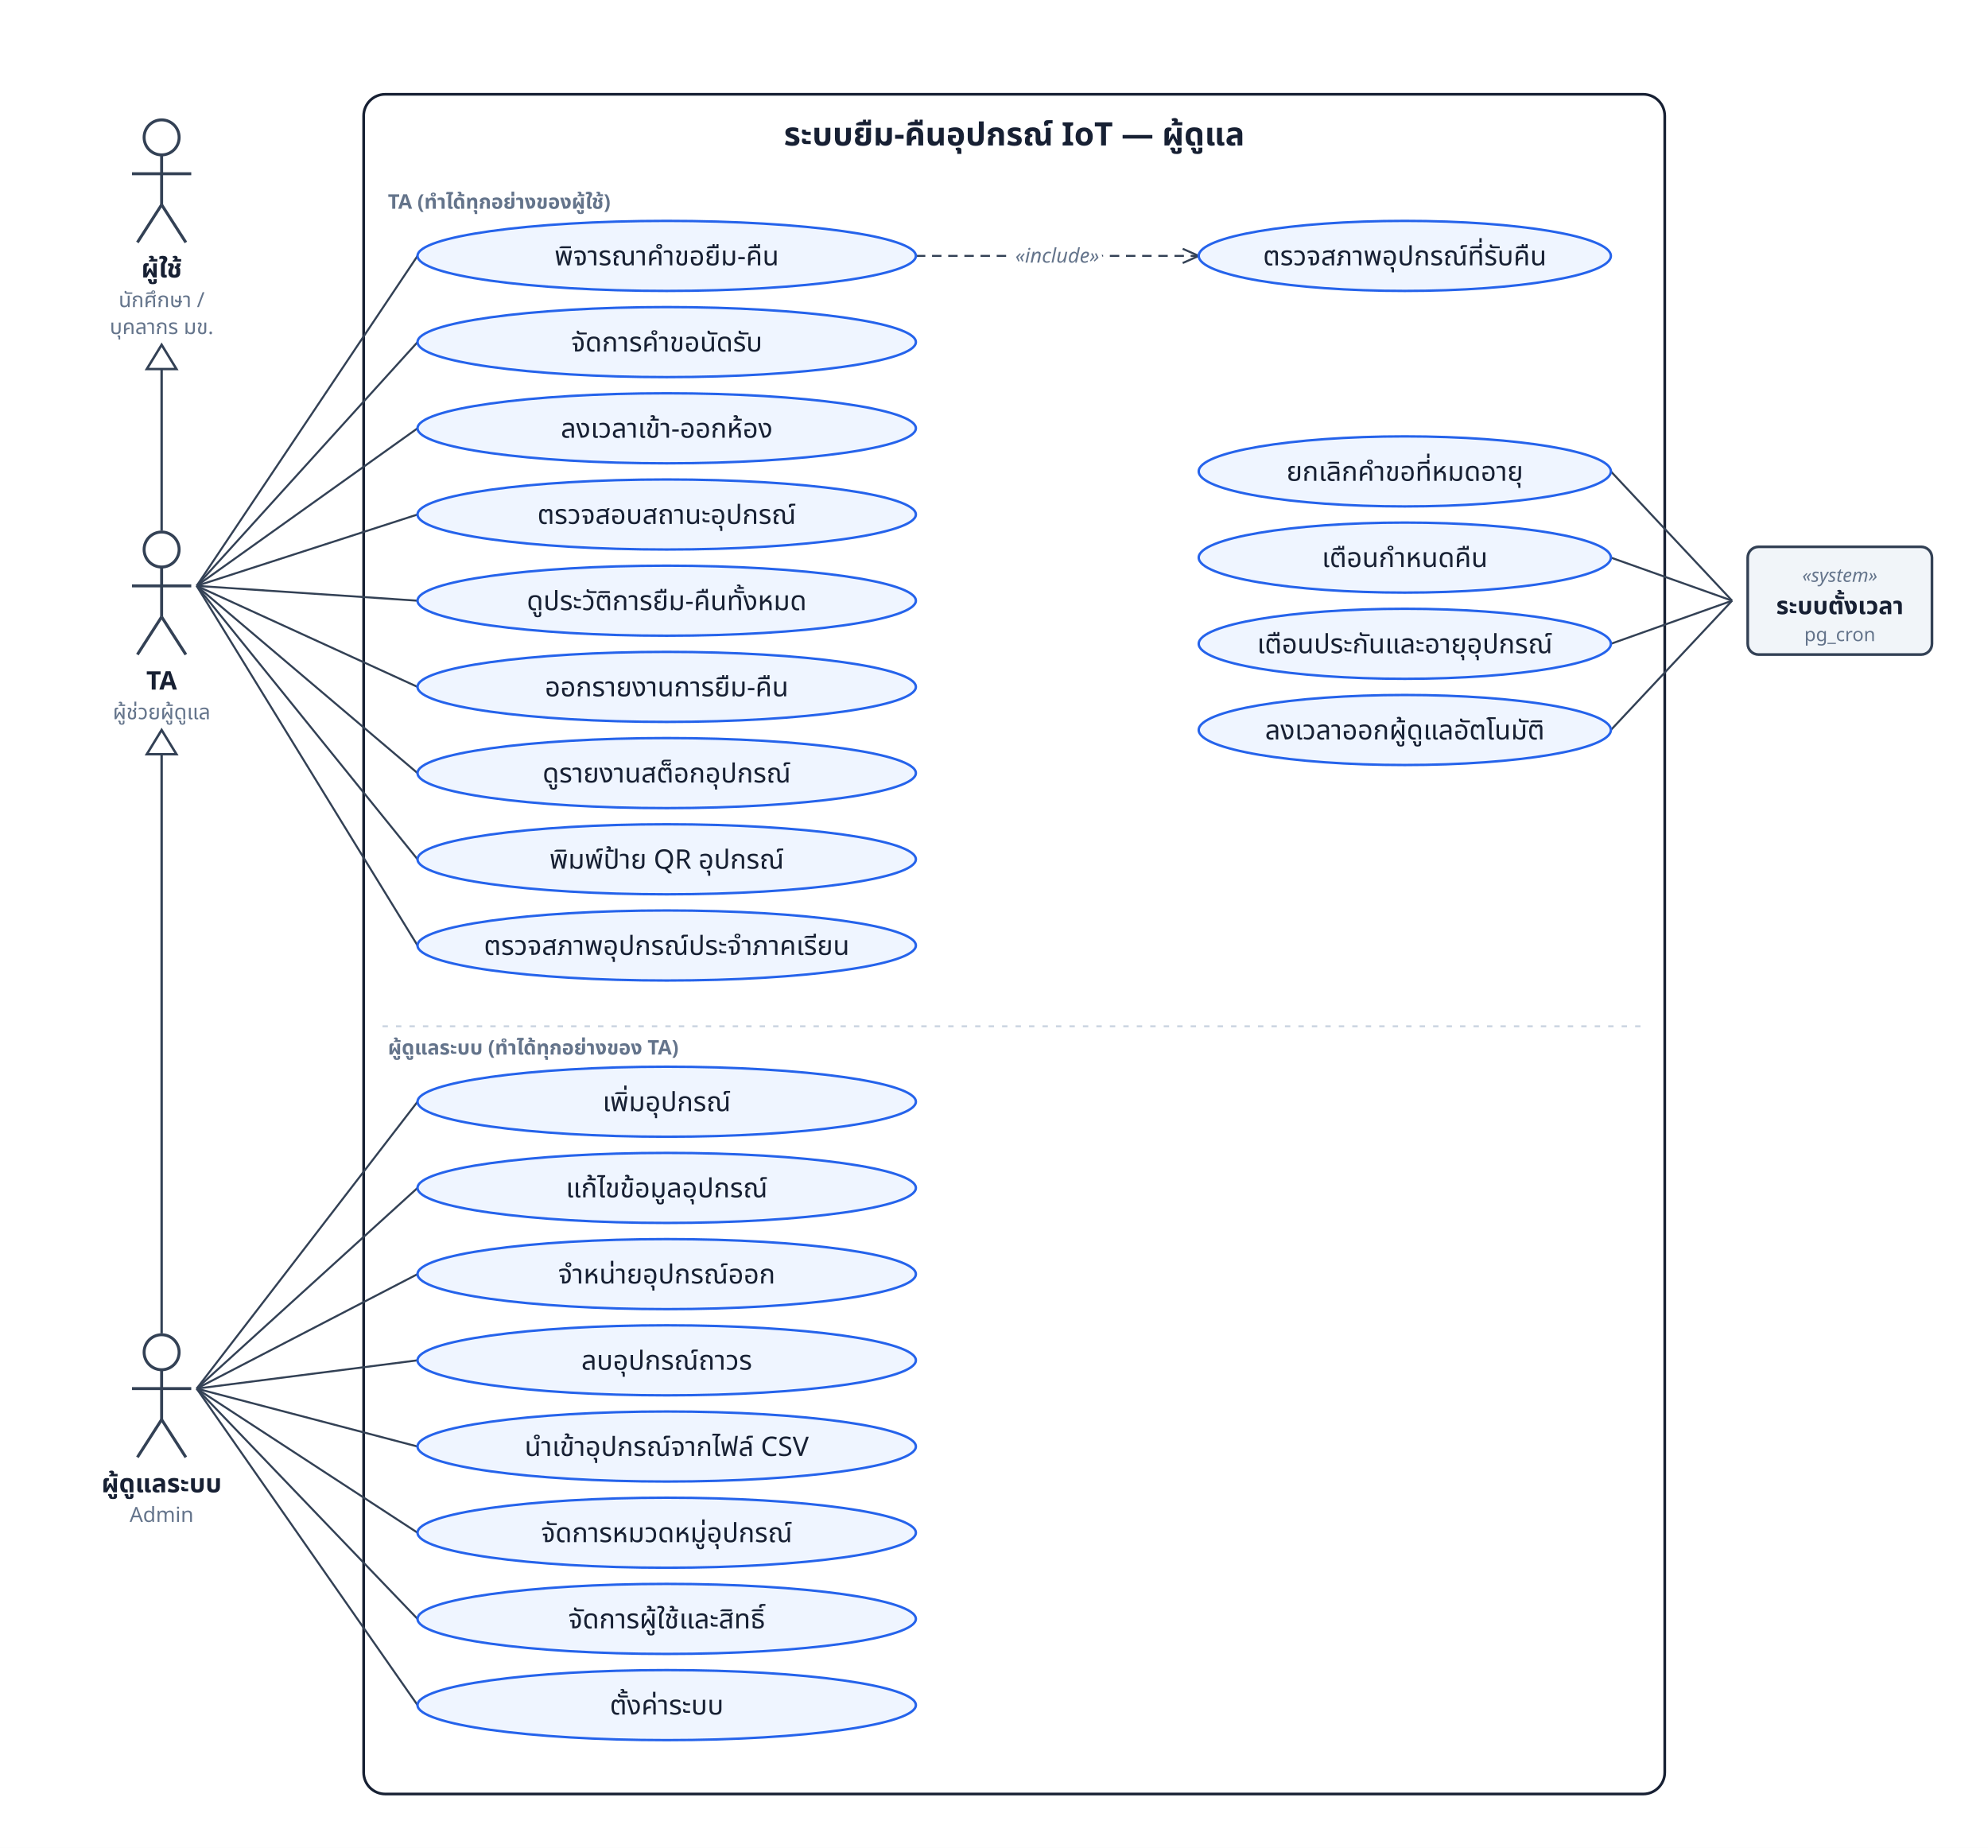
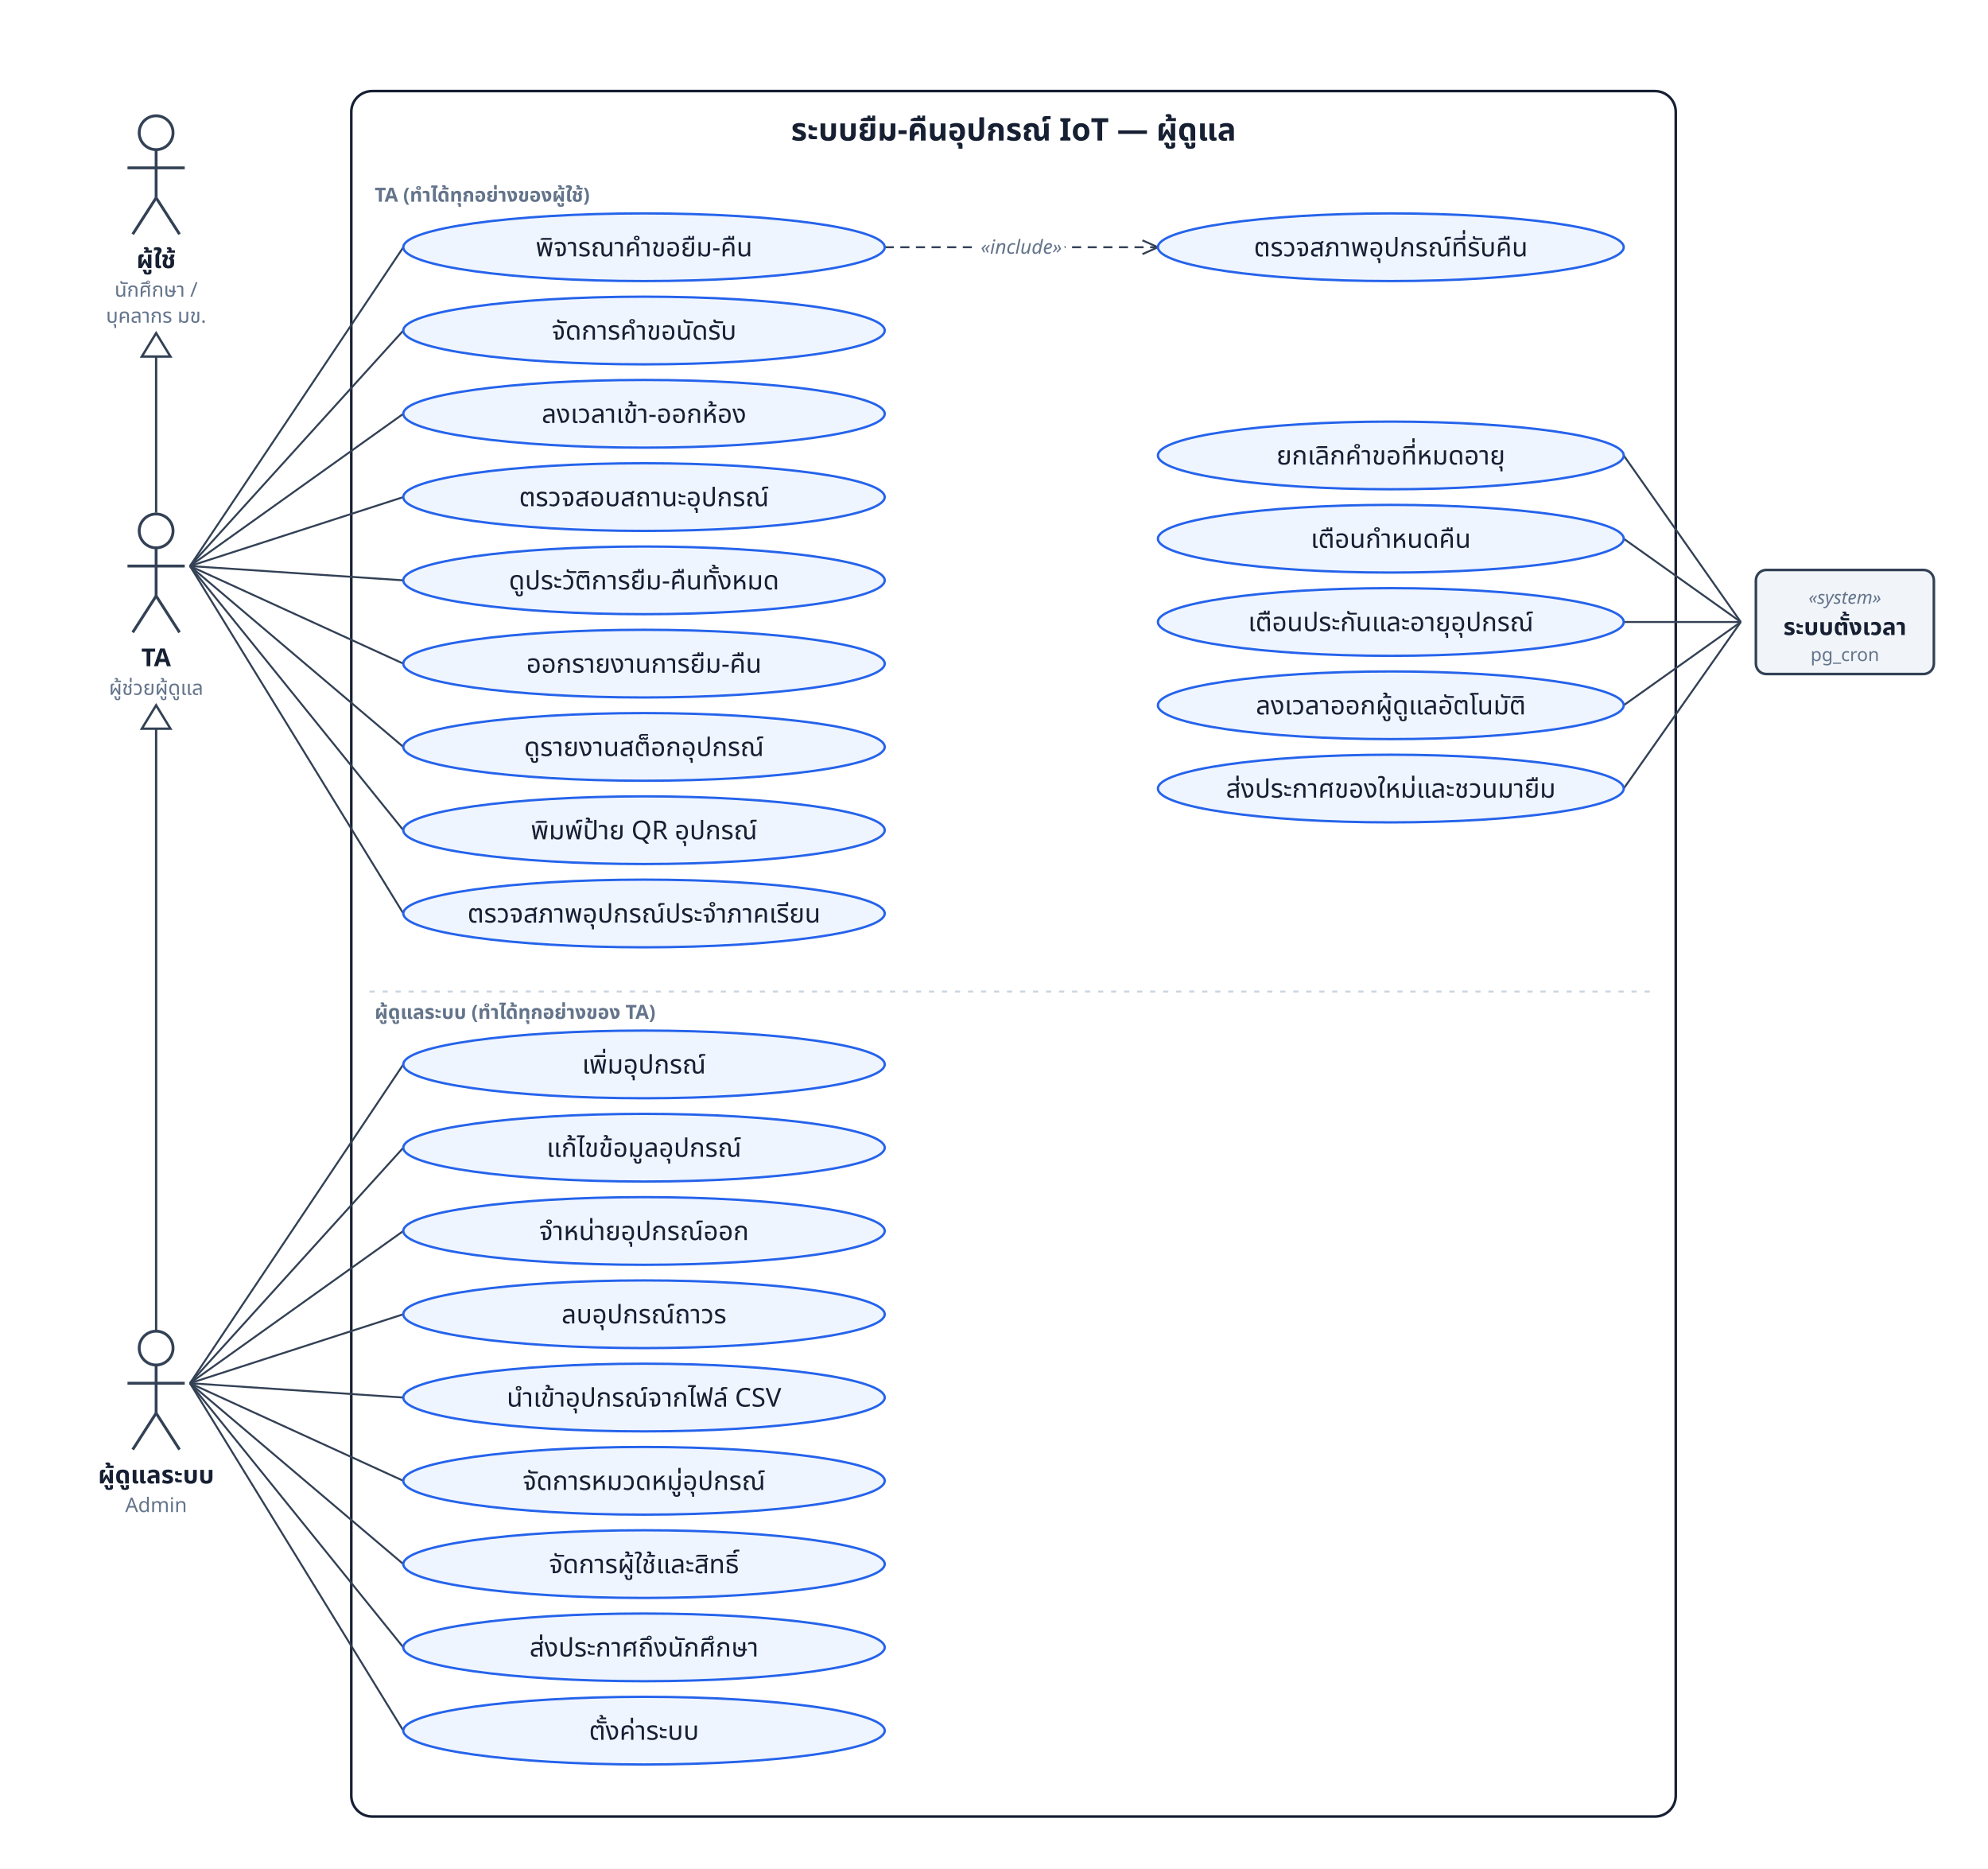
- <svg xmlns="http://www.w3.org/2000/svg" width="1476" height="1372" style="background:#fff" viewBox="0 0 1476 1372" font-family="'Leelawadee UI', 'Noto Sans Thai', Tahoma, sans-serif">
+ <svg xmlns="http://www.w3.org/2000/svg" width="1528" height="1436" style="background:#fff" viewBox="0 0 1528 1436" font-family="'Leelawadee UI', 'Noto Sans Thai', Tahoma, sans-serif">
  <rect width="100%" height="100%" fill="#fff" />
-   <rect x="270" y="70" width="966" height="1262" rx="16" fill="#fff" stroke="#172033" stroke-width="2" />
-   <text x="753" y="108" text-anchor="middle" font-size="24" font-weight="700" fill="#172033">ระบบยืม-คืนอุปกรณ์ IoT — ผู้ดูแล</text>
+   <rect x="270" y="70" width="1018" height="1326" rx="16" fill="#fff" stroke="#172033" stroke-width="2" />
+   <text x="779" y="108" text-anchor="middle" font-size="24" font-weight="700" fill="#172033">ระบบยืม-คืนอุปกรณ์ IoT — ผู้ดูแล</text>
  <text x="288" y="155" font-size="15" font-weight="700" fill="#64748B">TA (ทำได้ทุกอย่างของผู้ใช้)</text>
-   <line x1="284" y1="762" x2="1222" y2="762" stroke="#CBD5E1" stroke-width="1.5" stroke-dasharray="4 6" />
+   <line x1="284" y1="762" x2="1274" y2="762" stroke="#CBD5E1" stroke-width="1.5" stroke-dasharray="4 6" />
  <text x="288" y="783" font-size="15" font-weight="700" fill="#64748B">ผู้ดูแลระบบ (ทำได้ทุกอย่างของ TA)</text>
  <line x1="146" y1="435" x2="310" y2="190" stroke="#334155" stroke-width="1.5" />
  <line x1="146" y1="435" x2="310" y2="254" stroke="#334155" stroke-width="1.5" />
  <line x1="146" y1="435" x2="310" y2="318" stroke="#334155" stroke-width="1.5" />
  <line x1="146" y1="435" x2="310" y2="382" stroke="#334155" stroke-width="1.5" />
  <line x1="146" y1="435" x2="310" y2="446" stroke="#334155" stroke-width="1.5" />
  <line x1="146" y1="435" x2="310" y2="510" stroke="#334155" stroke-width="1.5" />
  <line x1="146" y1="435" x2="310" y2="574" stroke="#334155" stroke-width="1.5" />
  <line x1="146" y1="435" x2="310" y2="638" stroke="#334155" stroke-width="1.5" />
  <line x1="146" y1="435" x2="310" y2="702" stroke="#334155" stroke-width="1.5" />
-   <line x1="146" y1="1031" x2="310" y2="818" stroke="#334155" stroke-width="1.5" />
-   <line x1="146" y1="1031" x2="310" y2="882" stroke="#334155" stroke-width="1.5" />
-   <line x1="146" y1="1031" x2="310" y2="946" stroke="#334155" stroke-width="1.5" />
-   <line x1="146" y1="1031" x2="310" y2="1010" stroke="#334155" stroke-width="1.5" />
-   <line x1="146" y1="1031" x2="310" y2="1074" stroke="#334155" stroke-width="1.5" />
-   <line x1="146" y1="1031" x2="310" y2="1138" stroke="#334155" stroke-width="1.5" />
-   <line x1="146" y1="1031" x2="310" y2="1202" stroke="#334155" stroke-width="1.5" />
-   <line x1="146" y1="1031" x2="310" y2="1266" stroke="#334155" stroke-width="1.5" />
+   <line x1="146" y1="1063" x2="310" y2="818" stroke="#334155" stroke-width="1.5" />
+   <line x1="146" y1="1063" x2="310" y2="882" stroke="#334155" stroke-width="1.5" />
+   <line x1="146" y1="1063" x2="310" y2="946" stroke="#334155" stroke-width="1.5" />
+   <line x1="146" y1="1063" x2="310" y2="1010" stroke="#334155" stroke-width="1.5" />
+   <line x1="146" y1="1063" x2="310" y2="1074" stroke="#334155" stroke-width="1.5" />
+   <line x1="146" y1="1063" x2="310" y2="1138" stroke="#334155" stroke-width="1.5" />
+   <line x1="146" y1="1063" x2="310" y2="1202" stroke="#334155" stroke-width="1.5" />
+   <line x1="146" y1="1063" x2="310" y2="1266" stroke="#334155" stroke-width="1.5" />
+   <line x1="146" y1="1063" x2="310" y2="1330" stroke="#334155" stroke-width="1.5" />
  <g stroke="#334155" stroke-width="2.2" fill="none">
    <circle cx="120" cy="102" r="13" fill="#fff" />
    <line x1="120" y1="115" x2="120" y2="152" />
    <line x1="98" y1="129" x2="142" y2="129" />
    <line x1="120" y1="152" x2="102" y2="180" />
    <line x1="120" y1="152" x2="138" y2="180" />
  </g>
  <text x="120" y="206" text-anchor="middle" font-size="19" font-weight="700" fill="#172033">ผู้ใช้</text>
  <text x="120" y="228" text-anchor="middle" font-size="15.5" fill="#64748B">นักศึกษา /</text>
  <text x="120" y="248" text-anchor="middle" font-size="15.5" fill="#64748B">บุคลากร มข.</text>
  <g stroke="#334155" stroke-width="2.2" fill="none">
    <circle cx="120" cy="408" r="13" fill="#fff" />
    <line x1="120" y1="421" x2="120" y2="458" />
    <line x1="98" y1="435" x2="142" y2="435" />
    <line x1="120" y1="458" x2="102" y2="486" />
    <line x1="120" y1="458" x2="138" y2="486" />
  </g>
  <text x="120" y="512" text-anchor="middle" font-size="19" font-weight="700" fill="#172033">TA</text>
  <text x="120" y="534" text-anchor="middle" font-size="15.5" fill="#64748B">ผู้ช่วยผู้ดูแล</text>
  <g stroke="#334155" stroke-width="2.2" fill="none">
-     <circle cx="120" cy="1004" r="13" fill="#fff" />
-     <line x1="120" y1="1017" x2="120" y2="1054" />
-     <line x1="98" y1="1031" x2="142" y2="1031" />
-     <line x1="120" y1="1054" x2="102" y2="1082" />
-     <line x1="120" y1="1054" x2="138" y2="1082" />
+     <circle cx="120" cy="1036" r="13" fill="#fff" />
+     <line x1="120" y1="1049" x2="120" y2="1086" />
+     <line x1="98" y1="1063" x2="142" y2="1063" />
+     <line x1="120" y1="1086" x2="102" y2="1114" />
+     <line x1="120" y1="1086" x2="138" y2="1114" />
  </g>
-   <text x="120" y="1108" text-anchor="middle" font-size="19" font-weight="700" fill="#172033">ผู้ดูแลระบบ</text>
-   <text x="120" y="1130" text-anchor="middle" font-size="15.5" fill="#64748B">Admin</text>
+   <text x="120" y="1140" text-anchor="middle" font-size="19" font-weight="700" fill="#172033">ผู้ดูแลระบบ</text>
+   <text x="120" y="1162" text-anchor="middle" font-size="15.5" fill="#64748B">Admin</text>
  <line x1="120" y1="394" x2="120" y2="274" stroke="#334155" stroke-width="1.8" />
  <polygon points="109,274 120,256 131,274" fill="#fff" stroke="#334155" stroke-width="1.8" />
-   <line x1="120" y1="990" x2="120" y2="560" stroke="#334155" stroke-width="1.8" />
+   <line x1="120" y1="1022" x2="120" y2="560" stroke="#334155" stroke-width="1.8" />
  <polygon points="109,560 120,542 131,560" fill="#fff" stroke="#334155" stroke-width="1.8" />
-   <line x1="1286" y1="446" x2="1196" y2="350" stroke="#334155" stroke-width="1.5" />
-   <line x1="1286" y1="446" x2="1196" y2="414" stroke="#334155" stroke-width="1.5" />
-   <line x1="1286" y1="446" x2="1196" y2="478" stroke="#334155" stroke-width="1.5" />
-   <line x1="1286" y1="446" x2="1196" y2="542" stroke="#334155" stroke-width="1.5" />
-   <rect x="1297.6" y="406" width="136.8" height="80" rx="8" fill="#F1F5F9" stroke="#334155" stroke-width="2" />
-   <text x="1366" y="432" text-anchor="middle" font-size="14" font-style="italic" fill="#64748B">«system»</text>
-   <text x="1366" y="456" text-anchor="middle" font-size="18" font-weight="700" fill="#172033">ระบบตั้งเวลา</text>
-   <text x="1366" y="476" text-anchor="middle" font-size="14" fill="#64748B">pg_cron</text>
+   <line x1="1338" y1="478" x2="1248" y2="350" stroke="#334155" stroke-width="1.5" />
+   <line x1="1338" y1="478" x2="1248" y2="414" stroke="#334155" stroke-width="1.5" />
+   <line x1="1338" y1="478" x2="1248" y2="478" stroke="#334155" stroke-width="1.5" />
+   <line x1="1338" y1="478" x2="1248" y2="542" stroke="#334155" stroke-width="1.5" />
+   <line x1="1338" y1="478" x2="1248" y2="606" stroke="#334155" stroke-width="1.5" />
+   <rect x="1349.6" y="438" width="136.8" height="80" rx="8" fill="#F1F5F9" stroke="#334155" stroke-width="2" />
+   <text x="1418" y="464" text-anchor="middle" font-size="14" font-style="italic" fill="#64748B">«system»</text>
+   <text x="1418" y="488" text-anchor="middle" font-size="18" font-weight="700" fill="#172033">ระบบตั้งเวลา</text>
+   <text x="1418" y="508" text-anchor="middle" font-size="14" fill="#64748B">pg_cron</text>
  <line x1="680.0" y1="190.0" x2="890.0" y2="190.0" stroke="#334155" stroke-width="1.5" stroke-dasharray="7 5" />
  <polyline points="878.1,195.3 890.0,190.0 878.1,184.7" fill="none" stroke="#334155" stroke-width="1.5" />
  <ellipse cx="495" cy="190" rx="185" ry="26" fill="#EFF5FF" stroke="#2563EB" stroke-width="1.8" />
  <text x="495" y="197" text-anchor="middle" font-size="20" fill="#172033">พิจารณาคำขอยืม-คืน</text>
  <ellipse cx="495" cy="254" rx="185" ry="26" fill="#EFF5FF" stroke="#2563EB" stroke-width="1.8" />
  <text x="495" y="261" text-anchor="middle" font-size="20" fill="#172033">จัดการคำขอนัดรับ</text>
  <ellipse cx="495" cy="318" rx="185" ry="26" fill="#EFF5FF" stroke="#2563EB" stroke-width="1.8" />
  <text x="495" y="325" text-anchor="middle" font-size="20" fill="#172033">ลงเวลาเข้า-ออกห้อง</text>
  <ellipse cx="495" cy="382" rx="185" ry="26" fill="#EFF5FF" stroke="#2563EB" stroke-width="1.8" />
  <text x="495" y="389" text-anchor="middle" font-size="20" fill="#172033">ตรวจสอบสถานะอุปกรณ์</text>
  <ellipse cx="495" cy="446" rx="185" ry="26" fill="#EFF5FF" stroke="#2563EB" stroke-width="1.8" />
  <text x="495" y="453" text-anchor="middle" font-size="20" fill="#172033">ดูประวัติการยืม-คืนทั้งหมด</text>
  <ellipse cx="495" cy="510" rx="185" ry="26" fill="#EFF5FF" stroke="#2563EB" stroke-width="1.8" />
  <text x="495" y="517" text-anchor="middle" font-size="20" fill="#172033">ออกรายงานการยืม-คืน</text>
  <ellipse cx="495" cy="574" rx="185" ry="26" fill="#EFF5FF" stroke="#2563EB" stroke-width="1.8" />
  <text x="495" y="581" text-anchor="middle" font-size="20" fill="#172033">ดูรายงานสต็อกอุปกรณ์</text>
  <ellipse cx="495" cy="638" rx="185" ry="26" fill="#EFF5FF" stroke="#2563EB" stroke-width="1.8" />
  <text x="495" y="645" text-anchor="middle" font-size="20" fill="#172033">พิมพ์ป้าย QR อุปกรณ์</text>
  <ellipse cx="495" cy="702" rx="185" ry="26" fill="#EFF5FF" stroke="#2563EB" stroke-width="1.8" />
  <text x="495" y="709" text-anchor="middle" font-size="20" fill="#172033">ตรวจสภาพอุปกรณ์ประจำภาคเรียน</text>
  <ellipse cx="495" cy="818" rx="185" ry="26" fill="#EFF5FF" stroke="#2563EB" stroke-width="1.8" />
  <text x="495" y="825" text-anchor="middle" font-size="20" fill="#172033">เพิ่มอุปกรณ์</text>
  <ellipse cx="495" cy="882" rx="185" ry="26" fill="#EFF5FF" stroke="#2563EB" stroke-width="1.8" />
  <text x="495" y="889" text-anchor="middle" font-size="20" fill="#172033">แก้ไขข้อมูลอุปกรณ์</text>
  <ellipse cx="495" cy="946" rx="185" ry="26" fill="#EFF5FF" stroke="#2563EB" stroke-width="1.8" />
  <text x="495" y="953" text-anchor="middle" font-size="20" fill="#172033">จำหน่ายอุปกรณ์ออก</text>
  <ellipse cx="495" cy="1010" rx="185" ry="26" fill="#EFF5FF" stroke="#2563EB" stroke-width="1.8" />
  <text x="495" y="1017" text-anchor="middle" font-size="20" fill="#172033">ลบอุปกรณ์ถาวร</text>
  <ellipse cx="495" cy="1074" rx="185" ry="26" fill="#EFF5FF" stroke="#2563EB" stroke-width="1.8" />
  <text x="495" y="1081" text-anchor="middle" font-size="20" fill="#172033">นำเข้าอุปกรณ์จากไฟล์ CSV</text>
  <ellipse cx="495" cy="1138" rx="185" ry="26" fill="#EFF5FF" stroke="#2563EB" stroke-width="1.8" />
  <text x="495" y="1145" text-anchor="middle" font-size="20" fill="#172033">จัดการหมวดหมู่อุปกรณ์</text>
  <ellipse cx="495" cy="1202" rx="185" ry="26" fill="#EFF5FF" stroke="#2563EB" stroke-width="1.8" />
  <text x="495" y="1209" text-anchor="middle" font-size="20" fill="#172033">จัดการผู้ใช้และสิทธิ์</text>
  <ellipse cx="495" cy="1266" rx="185" ry="26" fill="#EFF5FF" stroke="#2563EB" stroke-width="1.8" />
-   <text x="495" y="1273" text-anchor="middle" font-size="20" fill="#172033">ตั้งค่าระบบ</text>
-   <ellipse cx="1043" cy="190" rx="153" ry="26" fill="#EFF5FF" stroke="#2563EB" stroke-width="1.8" />
-   <text x="1043" y="197" text-anchor="middle" font-size="20" fill="#172033">ตรวจสภาพอุปกรณ์ที่รับคืน</text>
-   <ellipse cx="1043" cy="350" rx="153" ry="26" fill="#EFF5FF" stroke="#2563EB" stroke-width="1.8" />
-   <text x="1043" y="357" text-anchor="middle" font-size="20" fill="#172033">ยกเลิกคำขอที่หมดอายุ</text>
-   <ellipse cx="1043" cy="414" rx="153" ry="26" fill="#EFF5FF" stroke="#2563EB" stroke-width="1.8" />
-   <text x="1043" y="421" text-anchor="middle" font-size="20" fill="#172033">เตือนกำหนดคืน</text>
-   <ellipse cx="1043" cy="478" rx="153" ry="26" fill="#EFF5FF" stroke="#2563EB" stroke-width="1.8" />
-   <text x="1043" y="485" text-anchor="middle" font-size="20" fill="#172033">เตือนประกันและอายุอุปกรณ์</text>
-   <ellipse cx="1043" cy="542" rx="153" ry="26" fill="#EFF5FF" stroke="#2563EB" stroke-width="1.8" />
-   <text x="1043" y="549" text-anchor="middle" font-size="20" fill="#172033">ลงเวลาออกผู้ดูแลอัตโนมัติ</text>
+   <text x="495" y="1273" text-anchor="middle" font-size="20" fill="#172033">ส่งประกาศถึงนักศึกษา</text>
+   <ellipse cx="495" cy="1330" rx="185" ry="26" fill="#EFF5FF" stroke="#2563EB" stroke-width="1.8" />
+   <text x="495" y="1337" text-anchor="middle" font-size="20" fill="#172033">ตั้งค่าระบบ</text>
+   <ellipse cx="1069" cy="190" rx="179" ry="26" fill="#EFF5FF" stroke="#2563EB" stroke-width="1.8" />
+   <text x="1069" y="197" text-anchor="middle" font-size="20" fill="#172033">ตรวจสภาพอุปกรณ์ที่รับคืน</text>
+   <ellipse cx="1069" cy="350" rx="179" ry="26" fill="#EFF5FF" stroke="#2563EB" stroke-width="1.8" />
+   <text x="1069" y="357" text-anchor="middle" font-size="20" fill="#172033">ยกเลิกคำขอที่หมดอายุ</text>
+   <ellipse cx="1069" cy="414" rx="179" ry="26" fill="#EFF5FF" stroke="#2563EB" stroke-width="1.8" />
+   <text x="1069" y="421" text-anchor="middle" font-size="20" fill="#172033">เตือนกำหนดคืน</text>
+   <ellipse cx="1069" cy="478" rx="179" ry="26" fill="#EFF5FF" stroke="#2563EB" stroke-width="1.8" />
+   <text x="1069" y="485" text-anchor="middle" font-size="20" fill="#172033">เตือนประกันและอายุอุปกรณ์</text>
+   <ellipse cx="1069" cy="542" rx="179" ry="26" fill="#EFF5FF" stroke="#2563EB" stroke-width="1.8" />
+   <text x="1069" y="549" text-anchor="middle" font-size="20" fill="#172033">ลงเวลาออกผู้ดูแลอัตโนมัติ</text>
+   <ellipse cx="1069" cy="606" rx="179" ry="26" fill="#EFF5FF" stroke="#2563EB" stroke-width="1.8" />
+   <text x="1069" y="613" text-anchor="middle" font-size="20" fill="#172033">ส่งประกาศของใหม่และชวนมายืม</text>
  <text x="785.0" y="195.0" text-anchor="middle" font-size="15" font-style="italic" fill="#64748B" paint-order="stroke" stroke="#fff" stroke-width="6">«include»</text>
</svg>
